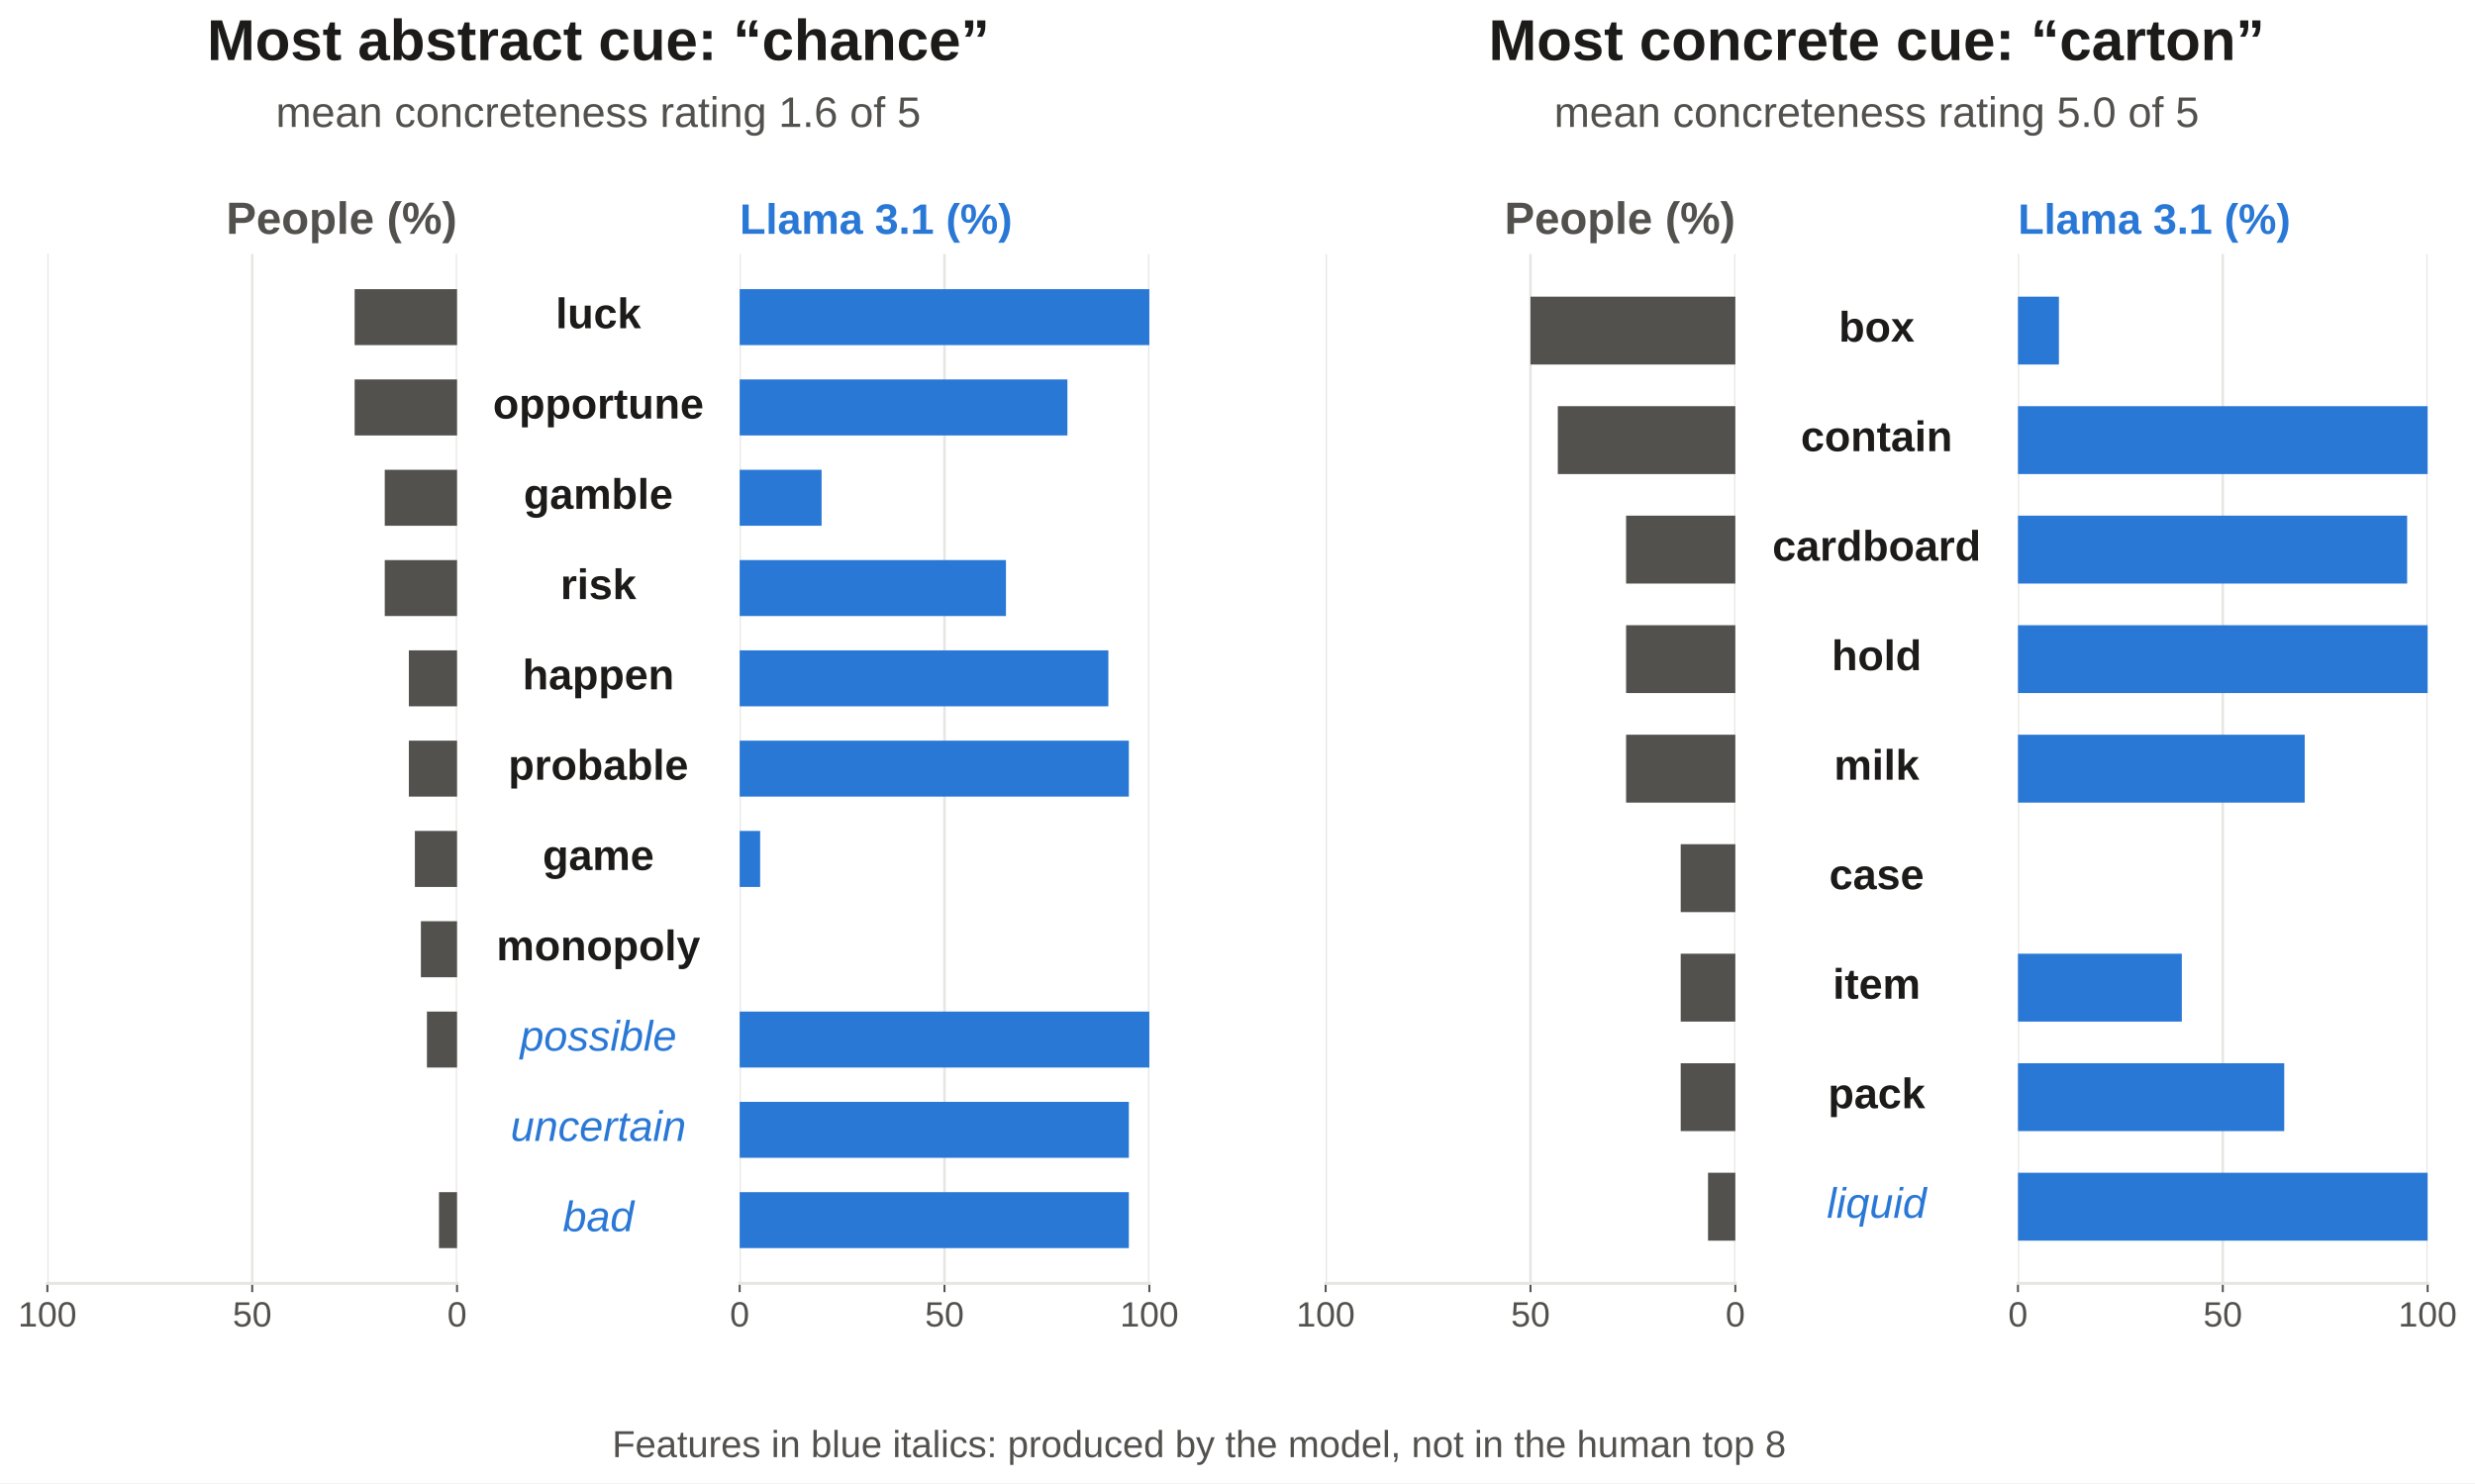
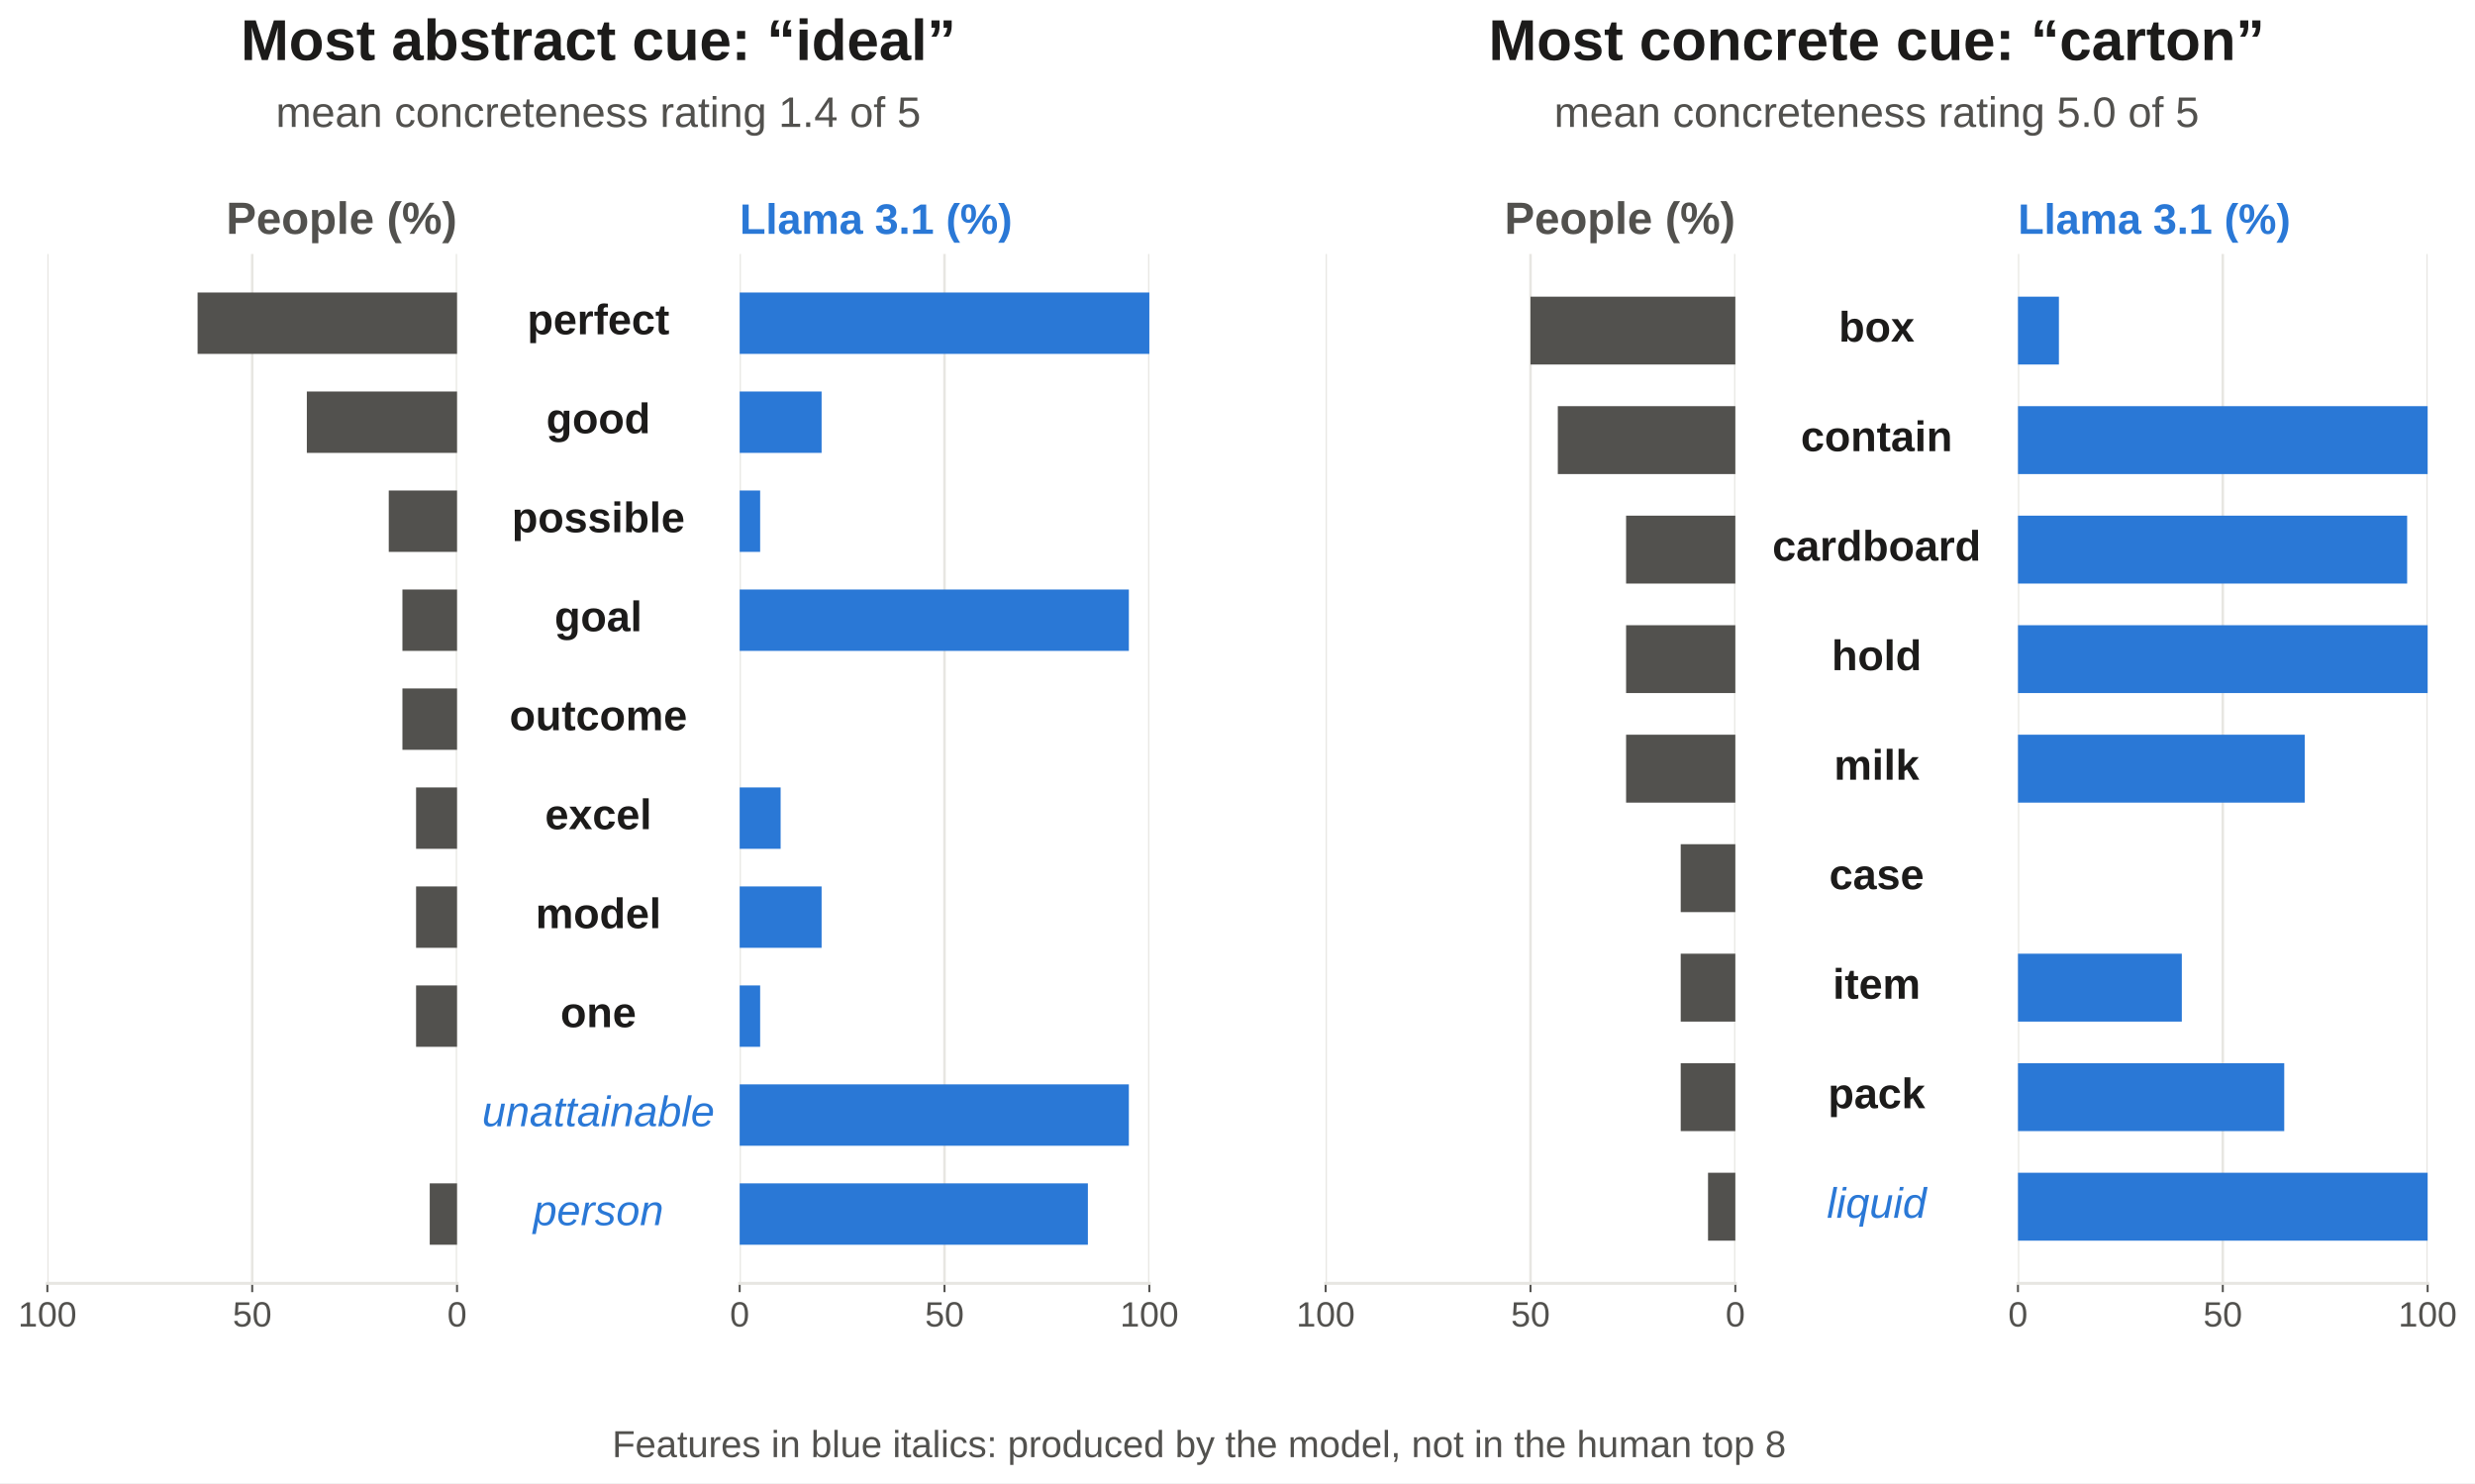
<svg xmlns="http://www.w3.org/2000/svg" xmlns:xlink="http://www.w3.org/1999/xlink" width="986.356pt" height="591.078pt" viewBox="0 0 986.356 591.078" version="1.1">
  <defs>
    <style type="text/css">*{stroke-linejoin: round; stroke-linecap: butt}</style>
  </defs>
  <g id="figure_1">
    <g id="patch_1">
      <path d="M 0 591.078  L 986.356 591.078  L 986.356 0  L 0 0  z " style="fill: #ffffff" />
    </g>
    <g id="axes_1">
      <g id="patch_2">
        <path d="M 18.878 511.457  L 182.145 511.457  L 182.145 101.201  L 18.878 101.201  z " style="fill: #ffffff" />
      </g>
      <g id="matplotlib.axis_1">
        <g id="xtick_1">
          <g id="line2d_1">
-             <path d="M 182.145 511.457  L 182.145 101.201  " clip-path="url(#p075230d58a)" style="fill: none; stroke: #e7e6e2; stroke-linecap: square" />
+             <path d="M 182.145 511.457  L 182.145 101.201  " clip-path="url(#p45939b67c4)" style="fill: none; stroke: #e7e6e2; stroke-linecap: square" />
          </g>
          <g id="line2d_2">
            <defs>
-               <path id="mfd496acda2" d="M 0 0  L 0 3.5  " style="stroke: #52514e; stroke-width: 0.8" />
+               <path id="m44faf7f43f" d="M 0 0  L 0 3.5  " style="stroke: #52514e; stroke-width: 0.8" />
            </defs>
            <g>
-               <use xlink:href="#mfd496acda2" x="182.145" y="511.457" style="fill: #52514e; stroke: #52514e; stroke-width: 0.8" />
+               <use xlink:href="#m44faf7f43f" x="182.145" y="511.457" style="fill: #52514e; stroke: #52514e; stroke-width: 0.8" />
            </g>
          </g>
          <g id="text_1">
            <text style="font-size: 14px; font-family: 'Arial', 'Helvetica Neue', 'DejaVu Sans'; text-anchor: middle; fill: #52514e" x="182.145" y="528.649" transform="rotate(-0 182.145 528.649)">0</text>
          </g>
        </g>
        <g id="xtick_2">
          <g id="line2d_3">
-             <path d="M 100.512 511.457  L 100.512 101.201  " clip-path="url(#p075230d58a)" style="fill: none; stroke: #e7e6e2; stroke-linecap: square" />
+             <path d="M 100.512 511.457  L 100.512 101.201  " clip-path="url(#p45939b67c4)" style="fill: none; stroke: #e7e6e2; stroke-linecap: square" />
          </g>
          <g id="line2d_4">
            <g>
-               <use xlink:href="#mfd496acda2" x="100.512" y="511.457" style="fill: #52514e; stroke: #52514e; stroke-width: 0.8" />
+               <use xlink:href="#m44faf7f43f" x="100.512" y="511.457" style="fill: #52514e; stroke: #52514e; stroke-width: 0.8" />
            </g>
          </g>
          <g id="text_2">
            <text style="font-size: 14px; font-family: 'Arial', 'Helvetica Neue', 'DejaVu Sans'; text-anchor: middle; fill: #52514e" x="100.512" y="528.649" transform="rotate(-0 100.5115 528.649)">50</text>
          </g>
        </g>
        <g id="xtick_3">
          <g id="line2d_5">
-             <path d="M 18.878 511.457  L 18.878 101.201  " clip-path="url(#p075230d58a)" style="fill: none; stroke: #e7e6e2; stroke-linecap: square" />
+             <path d="M 18.878 511.457  L 18.878 101.201  " clip-path="url(#p45939b67c4)" style="fill: none; stroke: #e7e6e2; stroke-linecap: square" />
          </g>
          <g id="line2d_6">
            <g>
-               <use xlink:href="#mfd496acda2" x="18.878" y="511.457" style="fill: #52514e; stroke: #52514e; stroke-width: 0.8" />
+               <use xlink:href="#m44faf7f43f" x="18.878" y="511.457" style="fill: #52514e; stroke: #52514e; stroke-width: 0.8" />
            </g>
          </g>
          <g id="text_3">
            <text style="font-size: 14px; font-family: 'Arial', 'Helvetica Neue', 'DejaVu Sans'; text-anchor: middle; fill: #52514e" x="18.878" y="528.649" transform="rotate(-0 18.87797 528.649)">100</text>
          </g>
        </g>
      </g>
      <g id="matplotlib.axis_2" />
      <g id="patch_3">
        <path d="M 18.878 511.457  L 182.145 511.457  " style="fill: none; stroke: #e7e6e2; stroke-width: 1.2; stroke-linejoin: miter; stroke-linecap: square" />
      </g>
      <g id="patch_4">
-         <path d="M 182.145 137.548  L 141.328 137.548  L 141.328 115.236  L 182.145 115.236  z " clip-path="url(#p075230d58a)" style="fill: #52514e" />
+         <path d="M 182.145 141.043  L 78.743 141.043  L 78.743 116.585  L 182.145 116.585  z " clip-path="url(#p45939b67c4)" style="fill: #52514e" />
      </g>
      <g id="patch_5">
-         <path d="M 182.145 173.535  L 141.328 173.535  L 141.328 151.223  L 182.145 151.223  z " clip-path="url(#p075230d58a)" style="fill: #52514e" />
+         <path d="M 182.145 180.49  L 122.28 180.49  L 122.28 156.033  L 182.145 156.033  z " clip-path="url(#p45939b67c4)" style="fill: #52514e" />
      </g>
      <g id="patch_6">
-         <path d="M 182.145 209.523  L 153.333 209.523  L 153.333 187.21  L 182.145 187.21  z " clip-path="url(#p075230d58a)" style="fill: #52514e" />
+         <path d="M 182.145 219.938  L 154.934 219.938  L 154.934 195.481  L 182.145 195.481  z " clip-path="url(#p45939b67c4)" style="fill: #52514e" />
      </g>
      <g id="patch_7">
-         <path d="M 182.145 245.51  L 153.333 245.51  L 153.333 223.198  L 182.145 223.198  z " clip-path="url(#p075230d58a)" style="fill: #52514e" />
+         <path d="M 182.145 259.386  L 160.376 259.386  L 160.376 234.928  L 182.145 234.928  z " clip-path="url(#p45939b67c4)" style="fill: #52514e" />
      </g>
      <g id="patch_8">
-         <path d="M 182.145 281.497  L 162.937 281.497  L 162.937 259.185  L 182.145 259.185  z " clip-path="url(#p075230d58a)" style="fill: #52514e" />
+         <path d="M 182.145 298.834  L 160.376 298.834  L 160.376 274.376  L 182.145 274.376  z " clip-path="url(#p45939b67c4)" style="fill: #52514e" />
      </g>
      <g id="patch_9">
-         <path d="M 182.145 317.485  L 162.937 317.485  L 162.937 295.173  L 182.145 295.173  z " clip-path="url(#p075230d58a)" style="fill: #52514e" />
+         <path d="M 182.145 338.281  L 165.818 338.281  L 165.818 313.824  L 182.145 313.824  z " clip-path="url(#p45939b67c4)" style="fill: #52514e" />
      </g>
      <g id="patch_10">
-         <path d="M 182.145 353.472  L 165.338 353.472  L 165.338 331.16  L 182.145 331.16  z " clip-path="url(#p075230d58a)" style="fill: #52514e" />
+         <path d="M 182.145 377.729  L 165.818 377.729  L 165.818 353.271  L 182.145 353.271  z " clip-path="url(#p45939b67c4)" style="fill: #52514e" />
      </g>
      <g id="patch_11">
-         <path d="M 182.145 389.459  L 167.739 389.459  L 167.739 367.147  L 182.145 367.147  z " clip-path="url(#p075230d58a)" style="fill: #52514e" />
+         <path d="M 182.145 417.177  L 165.818 417.177  L 165.818 392.719  L 182.145 392.719  z " clip-path="url(#p45939b67c4)" style="fill: #52514e" />
      </g>
      <g id="patch_12">
-         <path d="M 182.145 425.447  L 170.14 425.447  L 170.14 403.135  L 182.145 403.135  z " clip-path="url(#p075230d58a)" style="fill: #52514e" />
+         <path d="M 182.145 456.624  L 182.145 456.624  L 182.145 432.167  L 182.145 432.167  z " clip-path="url(#p45939b67c4)" style="fill: #52514e" />
      </g>
      <g id="patch_13">
-         <path d="M 182.145 461.434  L 182.145 461.434  L 182.145 439.122  L 182.145 439.122  z " clip-path="url(#p075230d58a)" style="fill: #52514e" />
-       </g>
-       <g id="patch_14">
-         <path d="M 182.145 497.422  L 174.942 497.422  L 174.942 475.109  L 182.145 475.109  z " clip-path="url(#p075230d58a)" style="fill: #52514e" />
+         <path d="M 182.145 496.072  L 171.261 496.072  L 171.261 471.614  L 182.145 471.614  z " clip-path="url(#p45939b67c4)" style="fill: #52514e" />
      </g>
      <g id="text_4">
        <text style="font-weight: 700; font-size: 18px; font-family: 'Arial', 'Helvetica Neue', 'DejaVu Sans'; text-anchor: end; fill: #52514e" x="182.145" y="93.201" transform="rotate(-0 182.145 93.20063)">People (%)</text>
      </g>
    </g>
    <g id="axes_2">
      <g id="text_5">
-         <text style="font-weight: 700; font-size: 17px; font-family: 'Arial', 'Helvetica Neue', 'DejaVu Sans'; text-anchor: middle; fill: #1c1b1a" x="238.461" y="130.791" transform="rotate(-0 238.4613 130.7912)">luck</text>
+         <text style="font-weight: 700; font-size: 17px; font-family: 'Arial', 'Helvetica Neue', 'DejaVu Sans'; text-anchor: middle; fill: #1c1b1a" x="238.461" y="133.213" transform="rotate(-0 238.4613 133.2134)">perfect</text>
      </g>
      <g id="text_6">
-         <text style="font-weight: 700; font-size: 17px; font-family: 'Arial', 'Helvetica Neue', 'DejaVu Sans'; text-anchor: middle; fill: #1c1b1a" x="238.461" y="166.779" transform="rotate(-0 238.4613 166.7786)">opportune</text>
+         <text style="font-weight: 700; font-size: 17px; font-family: 'Arial', 'Helvetica Neue', 'DejaVu Sans'; text-anchor: middle; fill: #1c1b1a" x="238.461" y="172.661" transform="rotate(-0 238.4613 172.661)">good</text>
      </g>
      <g id="text_7">
-         <text style="font-weight: 700; font-size: 17px; font-family: 'Arial', 'Helvetica Neue', 'DejaVu Sans'; text-anchor: middle; fill: #1c1b1a" x="238.461" y="202.766" transform="rotate(-0 238.4613 202.7658)">gamble</text>
+         <text style="font-weight: 700; font-size: 17px; font-family: 'Arial', 'Helvetica Neue', 'DejaVu Sans'; text-anchor: middle; fill: #1c1b1a" x="238.461" y="212.109" transform="rotate(-0 238.4613 212.1088)">possible</text>
      </g>
      <g id="text_8">
-         <text style="font-weight: 700; font-size: 17px; font-family: 'Arial', 'Helvetica Neue', 'DejaVu Sans'; text-anchor: middle; fill: #1c1b1a" x="238.461" y="238.753" transform="rotate(-0 238.4613 238.7533)">risk</text>
+         <text style="font-weight: 700; font-size: 17px; font-family: 'Arial', 'Helvetica Neue', 'DejaVu Sans'; text-anchor: middle; fill: #1c1b1a" x="238.461" y="251.556" transform="rotate(-0 238.4613 251.5563)">goal</text>
      </g>
      <g id="text_9">
-         <text style="font-weight: 700; font-size: 17px; font-family: 'Arial', 'Helvetica Neue', 'DejaVu Sans'; text-anchor: middle; fill: #1c1b1a" x="238.461" y="274.741" transform="rotate(-0 238.4613 274.7407)">happen</text>
+         <text style="font-weight: 700; font-size: 17px; font-family: 'Arial', 'Helvetica Neue', 'DejaVu Sans'; text-anchor: middle; fill: #1c1b1a" x="238.461" y="291.004" transform="rotate(-0 238.4613 291.0042)">outcome</text>
      </g>
      <g id="text_10">
-         <text style="font-weight: 700; font-size: 17px; font-family: 'Arial', 'Helvetica Neue', 'DejaVu Sans'; text-anchor: middle; fill: #1c1b1a" x="238.461" y="310.728" transform="rotate(-0 238.4613 310.728)">probable</text>
+         <text style="font-weight: 700; font-size: 17px; font-family: 'Arial', 'Helvetica Neue', 'DejaVu Sans'; text-anchor: middle; fill: #1c1b1a" x="238.461" y="330.452" transform="rotate(-0 238.4613 330.4519)">excel</text>
      </g>
      <g id="text_11">
-         <text style="font-weight: 700; font-size: 17px; font-family: 'Arial', 'Helvetica Neue', 'DejaVu Sans'; text-anchor: middle; fill: #1c1b1a" x="238.461" y="346.715" transform="rotate(-0 238.4613 346.7152)">game</text>
+         <text style="font-weight: 700; font-size: 17px; font-family: 'Arial', 'Helvetica Neue', 'DejaVu Sans'; text-anchor: middle; fill: #1c1b1a" x="238.461" y="369.9" transform="rotate(-0 238.4613 369.8996)">model</text>
      </g>
      <g id="text_12">
-         <text style="font-weight: 700; font-size: 17px; font-family: 'Arial', 'Helvetica Neue', 'DejaVu Sans'; text-anchor: middle; fill: #1c1b1a" x="238.461" y="382.703" transform="rotate(-0 238.4613 382.7026)">monopoly</text>
+         <text style="font-weight: 700; font-size: 17px; font-family: 'Arial', 'Helvetica Neue', 'DejaVu Sans'; text-anchor: middle; fill: #1c1b1a" x="238.461" y="409.347" transform="rotate(-0 238.4613 409.3473)">one</text>
      </g>
      <g id="text_13">
-         <text style="font-style: italic; font-size: 17px; font-family: 'Arial', 'Helvetica Neue', 'DejaVu Sans'; text-anchor: middle; fill: #2a78d6" x="238.461" y="418.715" transform="rotate(-0 238.4613 418.7151)">possible</text>
+         <text style="font-style: italic; font-size: 17px; font-family: 'Arial', 'Helvetica Neue', 'DejaVu Sans'; text-anchor: middle; fill: #2a78d6" x="238.461" y="448.82" transform="rotate(-0 238.4613 448.8199)">unattainable</text>
      </g>
      <g id="text_14">
-         <text style="font-style: italic; font-size: 17px; font-family: 'Arial', 'Helvetica Neue', 'DejaVu Sans'; text-anchor: middle; fill: #2a78d6" x="238.461" y="454.702" transform="rotate(-0 238.4613 454.7024)">uncertain</text>
-       </g>
-       <g id="text_15">
-         <text style="font-style: italic; font-size: 17px; font-family: 'Arial', 'Helvetica Neue', 'DejaVu Sans'; text-anchor: middle; fill: #2a78d6" x="238.461" y="490.69" transform="rotate(-0 238.4613 490.6898)">bad</text>
+         <text style="font-style: italic; font-size: 17px; font-family: 'Arial', 'Helvetica Neue', 'DejaVu Sans'; text-anchor: middle; fill: #2a78d6" x="238.461" y="488.268" transform="rotate(-0 238.4613 488.2676)">person</text>
      </g>
    </g>
    <g id="axes_3">
-       <g id="patch_15">
+       <g id="patch_14">
        <path d="M 294.778 511.457  L 458.045 511.457  L 458.045 101.201  L 294.778 101.201  z " style="fill: #ffffff" />
      </g>
      <g id="matplotlib.axis_3">
        <g id="xtick_4">
          <g id="line2d_7">
-             <path d="M 294.778 511.457  L 294.778 101.201  " clip-path="url(#p3823de1eba)" style="fill: none; stroke: #e7e6e2; stroke-linecap: square" />
+             <path d="M 294.778 511.457  L 294.778 101.201  " clip-path="url(#pe8b4dd6ec9)" style="fill: none; stroke: #e7e6e2; stroke-linecap: square" />
          </g>
          <g id="line2d_8">
            <g>
-               <use xlink:href="#mfd496acda2" x="294.778" y="511.457" style="fill: #52514e; stroke: #52514e; stroke-width: 0.8" />
-             </g>
-           </g>
-           <g id="text_16">
+               <use xlink:href="#m44faf7f43f" x="294.778" y="511.457" style="fill: #52514e; stroke: #52514e; stroke-width: 0.8" />
+             </g>
+           </g>
+           <g id="text_15">
            <text style="font-size: 14px; font-family: 'Arial', 'Helvetica Neue', 'DejaVu Sans'; text-anchor: middle; fill: #52514e" x="294.778" y="528.649" transform="rotate(-0 294.7776 528.649)">0</text>
          </g>
        </g>
        <g id="xtick_5">
          <g id="line2d_9">
-             <path d="M 376.411 511.457  L 376.411 101.201  " clip-path="url(#p3823de1eba)" style="fill: none; stroke: #e7e6e2; stroke-linecap: square" />
+             <path d="M 376.411 511.457  L 376.411 101.201  " clip-path="url(#pe8b4dd6ec9)" style="fill: none; stroke: #e7e6e2; stroke-linecap: square" />
          </g>
          <g id="line2d_10">
            <g>
-               <use xlink:href="#mfd496acda2" x="376.411" y="511.457" style="fill: #52514e; stroke: #52514e; stroke-width: 0.8" />
-             </g>
-           </g>
-           <g id="text_17">
+               <use xlink:href="#m44faf7f43f" x="376.411" y="511.457" style="fill: #52514e; stroke: #52514e; stroke-width: 0.8" />
+             </g>
+           </g>
+           <g id="text_16">
            <text style="font-size: 14px; font-family: 'Arial', 'Helvetica Neue', 'DejaVu Sans'; text-anchor: middle; fill: #52514e" x="376.411" y="528.649" transform="rotate(-0 376.4111 528.649)">50</text>
          </g>
        </g>
        <g id="xtick_6">
          <g id="line2d_11">
-             <path d="M 458.045 511.457  L 458.045 101.201  " clip-path="url(#p3823de1eba)" style="fill: none; stroke: #e7e6e2; stroke-linecap: square" />
+             <path d="M 458.045 511.457  L 458.045 101.201  " clip-path="url(#pe8b4dd6ec9)" style="fill: none; stroke: #e7e6e2; stroke-linecap: square" />
          </g>
          <g id="line2d_12">
            <g>
-               <use xlink:href="#mfd496acda2" x="458.045" y="511.457" style="fill: #52514e; stroke: #52514e; stroke-width: 0.8" />
-             </g>
-           </g>
-           <g id="text_18">
+               <use xlink:href="#m44faf7f43f" x="458.045" y="511.457" style="fill: #52514e; stroke: #52514e; stroke-width: 0.8" />
+             </g>
+           </g>
+           <g id="text_17">
            <text style="font-size: 14px; font-family: 'Arial', 'Helvetica Neue', 'DejaVu Sans'; text-anchor: middle; fill: #52514e" x="458.045" y="528.649" transform="rotate(-0 458.0446 528.649)">100</text>
          </g>
        </g>
      </g>
      <g id="matplotlib.axis_4" />
+       <g id="patch_15">
+         <path d="M 294.778 511.457  L 458.045 511.457  " style="fill: none; stroke: #e7e6e2; stroke-width: 1.2; stroke-linejoin: miter; stroke-linecap: square" />
+       </g>
      <g id="patch_16">
-         <path d="M 294.778 511.457  L 458.045 511.457  " style="fill: none; stroke: #e7e6e2; stroke-width: 1.2; stroke-linejoin: miter; stroke-linecap: square" />
+         <path d="M 294.778 141.043  L 458.045 141.043  L 458.045 116.585  L 294.778 116.585  z " clip-path="url(#pe8b4dd6ec9)" style="fill: #2a78d6" />
      </g>
      <g id="patch_17">
-         <path d="M 294.778 137.548  L 458.045 137.548  L 458.045 115.236  L 294.778 115.236  z " clip-path="url(#p3823de1eba)" style="fill: #2a78d6" />
+         <path d="M 294.778 180.49  L 327.431 180.49  L 327.431 156.033  L 294.778 156.033  z " clip-path="url(#pe8b4dd6ec9)" style="fill: #2a78d6" />
      </g>
      <g id="patch_18">
-         <path d="M 294.778 173.535  L 425.391 173.535  L 425.391 151.223  L 294.778 151.223  z " clip-path="url(#p3823de1eba)" style="fill: #2a78d6" />
+         <path d="M 294.778 219.938  L 302.941 219.938  L 302.941 195.481  L 294.778 195.481  z " clip-path="url(#pe8b4dd6ec9)" style="fill: #2a78d6" />
      </g>
      <g id="patch_19">
-         <path d="M 294.778 209.523  L 327.431 209.523  L 327.431 187.21  L 294.778 187.21  z " clip-path="url(#p3823de1eba)" style="fill: #2a78d6" />
+         <path d="M 294.778 259.386  L 449.881 259.386  L 449.881 234.928  L 294.778 234.928  z " clip-path="url(#pe8b4dd6ec9)" style="fill: #2a78d6" />
      </g>
      <g id="patch_20">
-         <path d="M 294.778 245.51  L 400.901 245.51  L 400.901 223.198  L 294.778 223.198  z " clip-path="url(#p3823de1eba)" style="fill: #2a78d6" />
+         <path d="M 294.778 298.834  L 294.778 298.834  L 294.778 274.376  L 294.778 274.376  z " clip-path="url(#pe8b4dd6ec9)" style="fill: #2a78d6" />
      </g>
      <g id="patch_21">
-         <path d="M 294.778 281.497  L 441.718 281.497  L 441.718 259.185  L 294.778 259.185  z " clip-path="url(#p3823de1eba)" style="fill: #2a78d6" />
+         <path d="M 294.778 338.281  L 311.104 338.281  L 311.104 313.824  L 294.778 313.824  z " clip-path="url(#pe8b4dd6ec9)" style="fill: #2a78d6" />
      </g>
      <g id="patch_22">
-         <path d="M 294.778 317.485  L 449.881 317.485  L 449.881 295.173  L 294.778 295.173  z " clip-path="url(#p3823de1eba)" style="fill: #2a78d6" />
+         <path d="M 294.778 377.729  L 327.431 377.729  L 327.431 353.271  L 294.778 353.271  z " clip-path="url(#pe8b4dd6ec9)" style="fill: #2a78d6" />
      </g>
      <g id="patch_23">
-         <path d="M 294.778 353.472  L 302.941 353.472  L 302.941 331.16  L 294.778 331.16  z " clip-path="url(#p3823de1eba)" style="fill: #2a78d6" />
+         <path d="M 294.778 417.177  L 302.941 417.177  L 302.941 392.719  L 294.778 392.719  z " clip-path="url(#pe8b4dd6ec9)" style="fill: #2a78d6" />
      </g>
      <g id="patch_24">
-         <path d="M 294.778 389.459  L 294.778 389.459  L 294.778 367.147  L 294.778 367.147  z " clip-path="url(#p3823de1eba)" style="fill: #2a78d6" />
+         <path d="M 294.778 456.624  L 449.881 456.624  L 449.881 432.167  L 294.778 432.167  z " clip-path="url(#pe8b4dd6ec9)" style="fill: #2a78d6" />
      </g>
      <g id="patch_25">
-         <path d="M 294.778 425.447  L 458.045 425.447  L 458.045 403.135  L 294.778 403.135  z " clip-path="url(#p3823de1eba)" style="fill: #2a78d6" />
-       </g>
+         <path d="M 294.778 496.072  L 433.555 496.072  L 433.555 471.614  L 294.778 471.614  z " clip-path="url(#pe8b4dd6ec9)" style="fill: #2a78d6" />
+       </g>
+       <g id="text_18">
+         <text style="font-weight: 700; font-size: 17px; font-family: 'Arial', 'Helvetica Neue', 'DejaVu Sans'; text-anchor: start; fill: #2a78d6" x="294.778" y="93.201" transform="rotate(-0 294.7776 93.20063)">Llama 3.1 (%)</text>
+       </g>
+     </g>
+     <g id="axes_4">
      <g id="patch_26">
-         <path d="M 294.778 461.434  L 449.881 461.434  L 449.881 439.122  L 294.778 439.122  z " clip-path="url(#p3823de1eba)" style="fill: #2a78d6" />
-       </g>
-       <g id="patch_27">
-         <path d="M 294.778 497.422  L 449.881 497.422  L 449.881 475.109  L 294.778 475.109  z " clip-path="url(#p3823de1eba)" style="fill: #2a78d6" />
-       </g>
-       <g id="text_19">
-         <text style="font-weight: 700; font-size: 17px; font-family: 'Arial', 'Helvetica Neue', 'DejaVu Sans'; text-anchor: start; fill: #2a78d6" x="294.778" y="93.201" transform="rotate(-0 294.7776 93.20063)">Llama 3.1 (%)</text>
-       </g>
-     </g>
-     <g id="axes_4">
-       <g id="patch_28">
        <path d="M 528.311 511.457  L 691.578 511.457  L 691.578 101.201  L 528.311 101.201  z " style="fill: #ffffff" />
      </g>
      <g id="matplotlib.axis_5">
        <g id="xtick_7">
          <g id="line2d_13">
-             <path d="M 691.578 511.457  L 691.578 101.201  " clip-path="url(#p9786642348)" style="fill: none; stroke: #e7e6e2; stroke-linecap: square" />
+             <path d="M 691.578 511.457  L 691.578 101.201  " clip-path="url(#p477cc5470d)" style="fill: none; stroke: #e7e6e2; stroke-linecap: square" />
          </g>
          <g id="line2d_14">
            <g>
-               <use xlink:href="#mfd496acda2" x="691.578" y="511.457" style="fill: #52514e; stroke: #52514e; stroke-width: 0.8" />
-             </g>
-           </g>
-           <g id="text_20">
+               <use xlink:href="#m44faf7f43f" x="691.578" y="511.457" style="fill: #52514e; stroke: #52514e; stroke-width: 0.8" />
+             </g>
+           </g>
+           <g id="text_19">
            <text style="font-size: 14px; font-family: 'Arial', 'Helvetica Neue', 'DejaVu Sans'; text-anchor: middle; fill: #52514e" x="691.578" y="528.649" transform="rotate(-0 691.5784 528.649)">0</text>
          </g>
        </g>
        <g id="xtick_8">
          <g id="line2d_15">
-             <path d="M 609.945 511.457  L 609.945 101.201  " clip-path="url(#p9786642348)" style="fill: none; stroke: #e7e6e2; stroke-linecap: square" />
+             <path d="M 609.945 511.457  L 609.945 101.201  " clip-path="url(#p477cc5470d)" style="fill: none; stroke: #e7e6e2; stroke-linecap: square" />
          </g>
          <g id="line2d_16">
            <g>
-               <use xlink:href="#mfd496acda2" x="609.945" y="511.457" style="fill: #52514e; stroke: #52514e; stroke-width: 0.8" />
-             </g>
-           </g>
-           <g id="text_21">
+               <use xlink:href="#m44faf7f43f" x="609.945" y="511.457" style="fill: #52514e; stroke: #52514e; stroke-width: 0.8" />
+             </g>
+           </g>
+           <g id="text_20">
            <text style="font-size: 14px; font-family: 'Arial', 'Helvetica Neue', 'DejaVu Sans'; text-anchor: middle; fill: #52514e" x="609.945" y="528.649" transform="rotate(-0 609.9448 528.649)">50</text>
          </g>
        </g>
        <g id="xtick_9">
          <g id="line2d_17">
-             <path d="M 528.311 511.457  L 528.311 101.201  " clip-path="url(#p9786642348)" style="fill: none; stroke: #e7e6e2; stroke-linecap: square" />
+             <path d="M 528.311 511.457  L 528.311 101.201  " clip-path="url(#p477cc5470d)" style="fill: none; stroke: #e7e6e2; stroke-linecap: square" />
          </g>
          <g id="line2d_18">
            <g>
-               <use xlink:href="#mfd496acda2" x="528.311" y="511.457" style="fill: #52514e; stroke: #52514e; stroke-width: 0.8" />
-             </g>
-           </g>
-           <g id="text_22">
+               <use xlink:href="#m44faf7f43f" x="528.311" y="511.457" style="fill: #52514e; stroke: #52514e; stroke-width: 0.8" />
+             </g>
+           </g>
+           <g id="text_21">
            <text style="font-size: 14px; font-family: 'Arial', 'Helvetica Neue', 'DejaVu Sans'; text-anchor: middle; fill: #52514e" x="528.311" y="528.649" transform="rotate(-0 528.3113 528.649)">100</text>
          </g>
        </g>
      </g>
      <g id="matplotlib.axis_6" />
+       <g id="patch_27">
+         <path d="M 528.311 511.457  L 691.578 511.457  " style="fill: none; stroke: #e7e6e2; stroke-width: 1.2; stroke-linejoin: miter; stroke-linecap: square" />
+       </g>
+       <g id="patch_28">
+         <path d="M 691.578 145.281  L 609.945 145.281  L 609.945 118.222  L 691.578 118.222  z " clip-path="url(#p477cc5470d)" style="fill: #52514e" />
+       </g>
      <g id="patch_29">
-         <path d="M 528.311 511.457  L 691.578 511.457  " style="fill: none; stroke: #e7e6e2; stroke-width: 1.2; stroke-linejoin: miter; stroke-linecap: square" />
+         <path d="M 691.578 188.926  L 620.829 188.926  L 620.829 161.866  L 691.578 161.866  z " clip-path="url(#p477cc5470d)" style="fill: #52514e" />
      </g>
      <g id="patch_30">
-         <path d="M 691.578 145.281  L 609.945 145.281  L 609.945 118.222  L 691.578 118.222  z " clip-path="url(#p9786642348)" style="fill: #52514e" />
+         <path d="M 691.578 232.57  L 648.04 232.57  L 648.04 205.51  L 691.578 205.51  z " clip-path="url(#p477cc5470d)" style="fill: #52514e" />
      </g>
      <g id="patch_31">
-         <path d="M 691.578 188.926  L 620.829 188.926  L 620.829 161.866  L 691.578 161.866  z " clip-path="url(#p9786642348)" style="fill: #52514e" />
+         <path d="M 691.578 276.214  L 648.04 276.214  L 648.04 249.155  L 691.578 249.155  z " clip-path="url(#p477cc5470d)" style="fill: #52514e" />
      </g>
      <g id="patch_32">
-         <path d="M 691.578 232.57  L 648.04 232.57  L 648.04 205.51  L 691.578 205.51  z " clip-path="url(#p9786642348)" style="fill: #52514e" />
+         <path d="M 691.578 319.858  L 648.04 319.858  L 648.04 292.799  L 691.578 292.799  z " clip-path="url(#p477cc5470d)" style="fill: #52514e" />
      </g>
      <g id="patch_33">
-         <path d="M 691.578 276.214  L 648.04 276.214  L 648.04 249.155  L 691.578 249.155  z " clip-path="url(#p9786642348)" style="fill: #52514e" />
+         <path d="M 691.578 363.503  L 669.809 363.503  L 669.809 336.443  L 691.578 336.443  z " clip-path="url(#p477cc5470d)" style="fill: #52514e" />
      </g>
      <g id="patch_34">
-         <path d="M 691.578 319.858  L 648.04 319.858  L 648.04 292.799  L 691.578 292.799  z " clip-path="url(#p9786642348)" style="fill: #52514e" />
+         <path d="M 691.578 407.147  L 669.809 407.147  L 669.809 380.087  L 691.578 380.087  z " clip-path="url(#p477cc5470d)" style="fill: #52514e" />
      </g>
      <g id="patch_35">
-         <path d="M 691.578 363.503  L 669.809 363.503  L 669.809 336.443  L 691.578 336.443  z " clip-path="url(#p9786642348)" style="fill: #52514e" />
+         <path d="M 691.578 450.791  L 669.809 450.791  L 669.809 423.732  L 691.578 423.732  z " clip-path="url(#p477cc5470d)" style="fill: #52514e" />
      </g>
      <g id="patch_36">
-         <path d="M 691.578 407.147  L 669.809 407.147  L 669.809 380.087  L 691.578 380.087  z " clip-path="url(#p9786642348)" style="fill: #52514e" />
-       </g>
+         <path d="M 691.578 494.435  L 680.694 494.435  L 680.694 467.376  L 691.578 467.376  z " clip-path="url(#p477cc5470d)" style="fill: #52514e" />
+       </g>
+       <g id="text_22">
+         <text style="font-weight: 700; font-size: 18px; font-family: 'Arial', 'Helvetica Neue', 'DejaVu Sans'; text-anchor: end; fill: #52514e" x="691.578" y="93.201" transform="rotate(-0 691.5784 93.20063)">People (%)</text>
+       </g>
+     </g>
+     <g id="axes_5">
+       <g id="text_23">
+         <text style="font-weight: 700; font-size: 17px; font-family: 'Arial', 'Helvetica Neue', 'DejaVu Sans'; text-anchor: middle; fill: #1c1b1a" x="747.895" y="136.151" transform="rotate(-0 747.8946 136.151)">box</text>
+       </g>
+       <g id="text_24">
+         <text style="font-weight: 700; font-size: 17px; font-family: 'Arial', 'Helvetica Neue', 'DejaVu Sans'; text-anchor: middle; fill: #1c1b1a" x="747.895" y="179.795" transform="rotate(-0 747.8946 179.7953)">contain</text>
+       </g>
+       <g id="text_25">
+         <text style="font-weight: 700; font-size: 17px; font-family: 'Arial', 'Helvetica Neue', 'DejaVu Sans'; text-anchor: middle; fill: #1c1b1a" x="747.895" y="223.44" transform="rotate(-0 747.8946 223.4395)">cardboard</text>
+       </g>
+       <g id="text_26">
+         <text style="font-weight: 700; font-size: 17px; font-family: 'Arial', 'Helvetica Neue', 'DejaVu Sans'; text-anchor: middle; fill: #1c1b1a" x="747.895" y="267.084" transform="rotate(-0 747.8946 267.0838)">hold</text>
+       </g>
+       <g id="text_27">
+         <text style="font-weight: 700; font-size: 17px; font-family: 'Arial', 'Helvetica Neue', 'DejaVu Sans'; text-anchor: middle; fill: #1c1b1a" x="747.895" y="310.728" transform="rotate(-0 747.8946 310.728)">milk</text>
+       </g>
+       <g id="text_28">
+         <text style="font-weight: 700; font-size: 17px; font-family: 'Arial', 'Helvetica Neue', 'DejaVu Sans'; text-anchor: middle; fill: #1c1b1a" x="747.895" y="354.372" transform="rotate(-0 747.8946 354.3723)">case</text>
+       </g>
+       <g id="text_29">
+         <text style="font-weight: 700; font-size: 17px; font-family: 'Arial', 'Helvetica Neue', 'DejaVu Sans'; text-anchor: middle; fill: #1c1b1a" x="747.895" y="398.017" transform="rotate(-0 747.8946 398.0166)">item</text>
+       </g>
+       <g id="text_30">
+         <text style="font-weight: 700; font-size: 17px; font-family: 'Arial', 'Helvetica Neue', 'DejaVu Sans'; text-anchor: middle; fill: #1c1b1a" x="747.895" y="441.661" transform="rotate(-0 747.8946 441.6608)">pack</text>
+       </g>
+       <g id="text_31">
+         <text style="font-style: italic; font-size: 17px; font-family: 'Arial', 'Helvetica Neue', 'DejaVu Sans'; text-anchor: middle; fill: #2a78d6" x="747.895" y="485.33" transform="rotate(-0 747.8946 485.33)">liquid</text>
+       </g>
+     </g>
+     <g id="axes_6">
      <g id="patch_37">
-         <path d="M 691.578 450.791  L 669.809 450.791  L 669.809 423.732  L 691.578 423.732  z " clip-path="url(#p9786642348)" style="fill: #52514e" />
-       </g>
-       <g id="patch_38">
-         <path d="M 691.578 494.435  L 680.694 494.435  L 680.694 467.376  L 691.578 467.376  z " clip-path="url(#p9786642348)" style="fill: #52514e" />
-       </g>
-       <g id="text_23">
-         <text style="font-weight: 700; font-size: 18px; font-family: 'Arial', 'Helvetica Neue', 'DejaVu Sans'; text-anchor: end; fill: #52514e" x="691.578" y="93.201" transform="rotate(-0 691.5784 93.20063)">People (%)</text>
-       </g>
-     </g>
-     <g id="axes_5">
-       <g id="text_24">
-         <text style="font-weight: 700; font-size: 17px; font-family: 'Arial', 'Helvetica Neue', 'DejaVu Sans'; text-anchor: middle; fill: #1c1b1a" x="747.895" y="136.151" transform="rotate(-0 747.8946 136.151)">box</text>
-       </g>
-       <g id="text_25">
-         <text style="font-weight: 700; font-size: 17px; font-family: 'Arial', 'Helvetica Neue', 'DejaVu Sans'; text-anchor: middle; fill: #1c1b1a" x="747.895" y="179.795" transform="rotate(-0 747.8946 179.7953)">contain</text>
-       </g>
-       <g id="text_26">
-         <text style="font-weight: 700; font-size: 17px; font-family: 'Arial', 'Helvetica Neue', 'DejaVu Sans'; text-anchor: middle; fill: #1c1b1a" x="747.895" y="223.44" transform="rotate(-0 747.8946 223.4395)">cardboard</text>
-       </g>
-       <g id="text_27">
-         <text style="font-weight: 700; font-size: 17px; font-family: 'Arial', 'Helvetica Neue', 'DejaVu Sans'; text-anchor: middle; fill: #1c1b1a" x="747.895" y="267.084" transform="rotate(-0 747.8946 267.0838)">hold</text>
-       </g>
-       <g id="text_28">
-         <text style="font-weight: 700; font-size: 17px; font-family: 'Arial', 'Helvetica Neue', 'DejaVu Sans'; text-anchor: middle; fill: #1c1b1a" x="747.895" y="310.728" transform="rotate(-0 747.8946 310.728)">milk</text>
-       </g>
-       <g id="text_29">
-         <text style="font-weight: 700; font-size: 17px; font-family: 'Arial', 'Helvetica Neue', 'DejaVu Sans'; text-anchor: middle; fill: #1c1b1a" x="747.895" y="354.372" transform="rotate(-0 747.8946 354.3723)">case</text>
-       </g>
-       <g id="text_30">
-         <text style="font-weight: 700; font-size: 17px; font-family: 'Arial', 'Helvetica Neue', 'DejaVu Sans'; text-anchor: middle; fill: #1c1b1a" x="747.895" y="398.017" transform="rotate(-0 747.8946 398.0166)">item</text>
-       </g>
-       <g id="text_31">
-         <text style="font-weight: 700; font-size: 17px; font-family: 'Arial', 'Helvetica Neue', 'DejaVu Sans'; text-anchor: middle; fill: #1c1b1a" x="747.895" y="441.661" transform="rotate(-0 747.8946 441.6608)">pack</text>
-       </g>
-       <g id="text_32">
-         <text style="font-style: italic; font-size: 17px; font-family: 'Arial', 'Helvetica Neue', 'DejaVu Sans'; text-anchor: middle; fill: #2a78d6" x="747.895" y="485.33" transform="rotate(-0 747.8946 485.33)">liquid</text>
-       </g>
-     </g>
-     <g id="axes_6">
-       <g id="patch_39">
        <path d="M 804.211 511.457  L 967.478 511.457  L 967.478 101.201  L 804.211 101.201  z " style="fill: #ffffff" />
      </g>
      <g id="matplotlib.axis_7">
        <g id="xtick_10">
          <g id="line2d_19">
-             <path d="M 804.211 511.457  L 804.211 101.201  " clip-path="url(#p4fee3e1f32)" style="fill: none; stroke: #e7e6e2; stroke-linecap: square" />
+             <path d="M 804.211 511.457  L 804.211 101.201  " clip-path="url(#pc1cb357471)" style="fill: none; stroke: #e7e6e2; stroke-linecap: square" />
          </g>
          <g id="line2d_20">
            <g>
-               <use xlink:href="#mfd496acda2" x="804.211" y="511.457" style="fill: #52514e; stroke: #52514e; stroke-width: 0.8" />
-             </g>
-           </g>
-           <g id="text_33">
+               <use xlink:href="#m44faf7f43f" x="804.211" y="511.457" style="fill: #52514e; stroke: #52514e; stroke-width: 0.8" />
+             </g>
+           </g>
+           <g id="text_32">
            <text style="font-size: 14px; font-family: 'Arial', 'Helvetica Neue', 'DejaVu Sans'; text-anchor: middle; fill: #52514e" x="804.211" y="528.649" transform="rotate(-0 804.2109 528.649)">0</text>
          </g>
        </g>
        <g id="xtick_11">
          <g id="line2d_21">
-             <path d="M 885.844 511.457  L 885.844 101.201  " clip-path="url(#p4fee3e1f32)" style="fill: none; stroke: #e7e6e2; stroke-linecap: square" />
+             <path d="M 885.844 511.457  L 885.844 101.201  " clip-path="url(#pc1cb357471)" style="fill: none; stroke: #e7e6e2; stroke-linecap: square" />
          </g>
          <g id="line2d_22">
            <g>
-               <use xlink:href="#mfd496acda2" x="885.844" y="511.457" style="fill: #52514e; stroke: #52514e; stroke-width: 0.8" />
-             </g>
-           </g>
-           <g id="text_34">
+               <use xlink:href="#m44faf7f43f" x="885.844" y="511.457" style="fill: #52514e; stroke: #52514e; stroke-width: 0.8" />
+             </g>
+           </g>
+           <g id="text_33">
            <text style="font-size: 14px; font-family: 'Arial', 'Helvetica Neue', 'DejaVu Sans'; text-anchor: middle; fill: #52514e" x="885.844" y="528.649" transform="rotate(-0 885.8444 528.649)">50</text>
          </g>
        </g>
        <g id="xtick_12">
          <g id="line2d_23">
-             <path d="M 967.478 511.457  L 967.478 101.201  " clip-path="url(#p4fee3e1f32)" style="fill: none; stroke: #e7e6e2; stroke-linecap: square" />
+             <path d="M 967.478 511.457  L 967.478 101.201  " clip-path="url(#pc1cb357471)" style="fill: none; stroke: #e7e6e2; stroke-linecap: square" />
          </g>
          <g id="line2d_24">
            <g>
-               <use xlink:href="#mfd496acda2" x="967.478" y="511.457" style="fill: #52514e; stroke: #52514e; stroke-width: 0.8" />
-             </g>
-           </g>
-           <g id="text_35">
+               <use xlink:href="#m44faf7f43f" x="967.478" y="511.457" style="fill: #52514e; stroke: #52514e; stroke-width: 0.8" />
+             </g>
+           </g>
+           <g id="text_34">
            <text style="font-size: 14px; font-family: 'Arial', 'Helvetica Neue', 'DejaVu Sans'; text-anchor: middle; fill: #52514e" x="967.478" y="528.649" transform="rotate(-0 967.478 528.649)">100</text>
          </g>
        </g>
      </g>
      <g id="matplotlib.axis_8" />
+       <g id="patch_38">
+         <path d="M 804.211 511.457  L 967.478 511.457  " style="fill: none; stroke: #e7e6e2; stroke-width: 1.2; stroke-linejoin: miter; stroke-linecap: square" />
+       </g>
+       <g id="patch_39">
+         <path d="M 804.211 145.281  L 820.538 145.281  L 820.538 118.222  L 804.211 118.222  z " clip-path="url(#pc1cb357471)" style="fill: #2a78d6" />
+       </g>
      <g id="patch_40">
-         <path d="M 804.211 511.457  L 967.478 511.457  " style="fill: none; stroke: #e7e6e2; stroke-width: 1.2; stroke-linejoin: miter; stroke-linecap: square" />
+         <path d="M 804.211 188.926  L 967.478 188.926  L 967.478 161.866  L 804.211 161.866  z " clip-path="url(#pc1cb357471)" style="fill: #2a78d6" />
      </g>
      <g id="patch_41">
-         <path d="M 804.211 145.281  L 820.538 145.281  L 820.538 118.222  L 804.211 118.222  z " clip-path="url(#p4fee3e1f32)" style="fill: #2a78d6" />
+         <path d="M 804.211 232.57  L 959.315 232.57  L 959.315 205.51  L 804.211 205.51  z " clip-path="url(#pc1cb357471)" style="fill: #2a78d6" />
      </g>
      <g id="patch_42">
-         <path d="M 804.211 188.926  L 967.478 188.926  L 967.478 161.866  L 804.211 161.866  z " clip-path="url(#p4fee3e1f32)" style="fill: #2a78d6" />
+         <path d="M 804.211 276.214  L 967.478 276.214  L 967.478 249.155  L 804.211 249.155  z " clip-path="url(#pc1cb357471)" style="fill: #2a78d6" />
      </g>
      <g id="patch_43">
-         <path d="M 804.211 232.57  L 959.315 232.57  L 959.315 205.51  L 804.211 205.51  z " clip-path="url(#p4fee3e1f32)" style="fill: #2a78d6" />
+         <path d="M 804.211 319.858  L 918.498 319.858  L 918.498 292.799  L 804.211 292.799  z " clip-path="url(#pc1cb357471)" style="fill: #2a78d6" />
      </g>
      <g id="patch_44">
-         <path d="M 804.211 276.214  L 967.478 276.214  L 967.478 249.155  L 804.211 249.155  z " clip-path="url(#p4fee3e1f32)" style="fill: #2a78d6" />
+         <path d="M 804.211 363.503  L 804.211 363.503  L 804.211 336.443  L 804.211 336.443  z " clip-path="url(#pc1cb357471)" style="fill: #2a78d6" />
      </g>
      <g id="patch_45">
-         <path d="M 804.211 319.858  L 918.498 319.858  L 918.498 292.799  L 804.211 292.799  z " clip-path="url(#p4fee3e1f32)" style="fill: #2a78d6" />
+         <path d="M 804.211 407.147  L 869.518 407.147  L 869.518 380.087  L 804.211 380.087  z " clip-path="url(#pc1cb357471)" style="fill: #2a78d6" />
      </g>
      <g id="patch_46">
-         <path d="M 804.211 363.503  L 804.211 363.503  L 804.211 336.443  L 804.211 336.443  z " clip-path="url(#p4fee3e1f32)" style="fill: #2a78d6" />
+         <path d="M 804.211 450.791  L 910.334 450.791  L 910.334 423.732  L 804.211 423.732  z " clip-path="url(#pc1cb357471)" style="fill: #2a78d6" />
      </g>
      <g id="patch_47">
-         <path d="M 804.211 407.147  L 869.518 407.147  L 869.518 380.087  L 804.211 380.087  z " clip-path="url(#p4fee3e1f32)" style="fill: #2a78d6" />
-       </g>
-       <g id="patch_48">
-         <path d="M 804.211 450.791  L 910.334 450.791  L 910.334 423.732  L 804.211 423.732  z " clip-path="url(#p4fee3e1f32)" style="fill: #2a78d6" />
-       </g>
-       <g id="patch_49">
-         <path d="M 804.211 494.435  L 967.478 494.435  L 967.478 467.376  L 804.211 467.376  z " clip-path="url(#p4fee3e1f32)" style="fill: #2a78d6" />
-       </g>
-       <g id="text_36">
+         <path d="M 804.211 494.435  L 967.478 494.435  L 967.478 467.376  L 804.211 467.376  z " clip-path="url(#pc1cb357471)" style="fill: #2a78d6" />
+       </g>
+       <g id="text_35">
        <text style="font-weight: 700; font-size: 17px; font-family: 'Arial', 'Helvetica Neue', 'DejaVu Sans'; text-anchor: start; fill: #2a78d6" x="804.211" y="93.201" transform="rotate(-0 804.2109 93.20063)">Llama 3.1 (%)</text>
      </g>
    </g>
+     <g id="text_36">
+       <text style="font-weight: 700; font-size: 23px; font-family: 'Arial', 'Helvetica Neue', 'DejaVu Sans'; text-anchor: middle; fill: #1c1b1a" x="238.461" y="23.945" transform="rotate(-0 238.4613 23.94463)">Most abstract cue: “ideal”</text>
+     </g>
    <g id="text_37">
-       <text style="font-weight: 700; font-size: 23px; font-family: 'Arial', 'Helvetica Neue', 'DejaVu Sans'; text-anchor: middle; fill: #1c1b1a" x="238.461" y="23.945" transform="rotate(-0 238.4613 23.94463)">Most abstract cue: “chance”</text>
+       <text style="font-size: 17px; font-family: 'Arial', 'Helvetica Neue', 'DejaVu Sans'; text-anchor: middle; fill: #52514e" x="238.461" y="50.585" transform="rotate(-0 238.4613 50.58463)">mean concreteness rating 1.4 of 5</text>
    </g>
    <g id="text_38">
-       <text style="font-size: 17px; font-family: 'Arial', 'Helvetica Neue', 'DejaVu Sans'; text-anchor: middle; fill: #52514e" x="238.461" y="50.585" transform="rotate(-0 238.4613 50.58463)">mean concreteness rating 1.6 of 5</text>
+       <text style="font-weight: 700; font-size: 23px; font-family: 'Arial', 'Helvetica Neue', 'DejaVu Sans'; text-anchor: middle; fill: #1c1b1a" x="747.895" y="23.945" transform="rotate(-0 747.8946 23.94463)">Most concrete cue: “carton”</text>
    </g>
    <g id="text_39">
-       <text style="font-weight: 700; font-size: 23px; font-family: 'Arial', 'Helvetica Neue', 'DejaVu Sans'; text-anchor: middle; fill: #1c1b1a" x="747.895" y="23.945" transform="rotate(-0 747.8946 23.94463)">Most concrete cue: “carton”</text>
+       <text style="font-size: 17px; font-family: 'Arial', 'Helvetica Neue', 'DejaVu Sans'; text-anchor: middle; fill: #52514e" x="747.895" y="50.585" transform="rotate(-0 747.8946 50.58463)">mean concreteness rating 5.0 of 5</text>
    </g>
    <g id="text_40">
-       <text style="font-size: 17px; font-family: 'Arial', 'Helvetica Neue', 'DejaVu Sans'; text-anchor: middle; fill: #52514e" x="747.895" y="50.585" transform="rotate(-0 747.8946 50.58463)">mean concreteness rating 5.0 of 5</text>
-     </g>
-     <g id="text_41">
      <text style="font-size: 15px; font-family: 'Arial', 'Helvetica Neue', 'DejaVu Sans'; text-anchor: middle; fill: #52514e" x="477.878" y="580.721" transform="rotate(-0 477.878 580.7206)">Features in blue italics: produced by the model, not in the human top 8</text>
    </g>
  </g>
  <defs>
-     <clipPath id="p075230d58a">
+     <clipPath id="p45939b67c4">
      <rect x="18.878" y="101.201" width="163.267" height="410.256" />
    </clipPath>
-     <clipPath id="p3823de1eba">
+     <clipPath id="pe8b4dd6ec9">
      <rect x="294.778" y="101.201" width="163.267" height="410.256" />
    </clipPath>
-     <clipPath id="p9786642348">
+     <clipPath id="p477cc5470d">
      <rect x="528.311" y="101.201" width="163.267" height="410.256" />
    </clipPath>
-     <clipPath id="p4fee3e1f32">
+     <clipPath id="pc1cb357471">
      <rect x="804.211" y="101.201" width="163.267" height="410.256" />
    </clipPath>
  </defs>
</svg>
